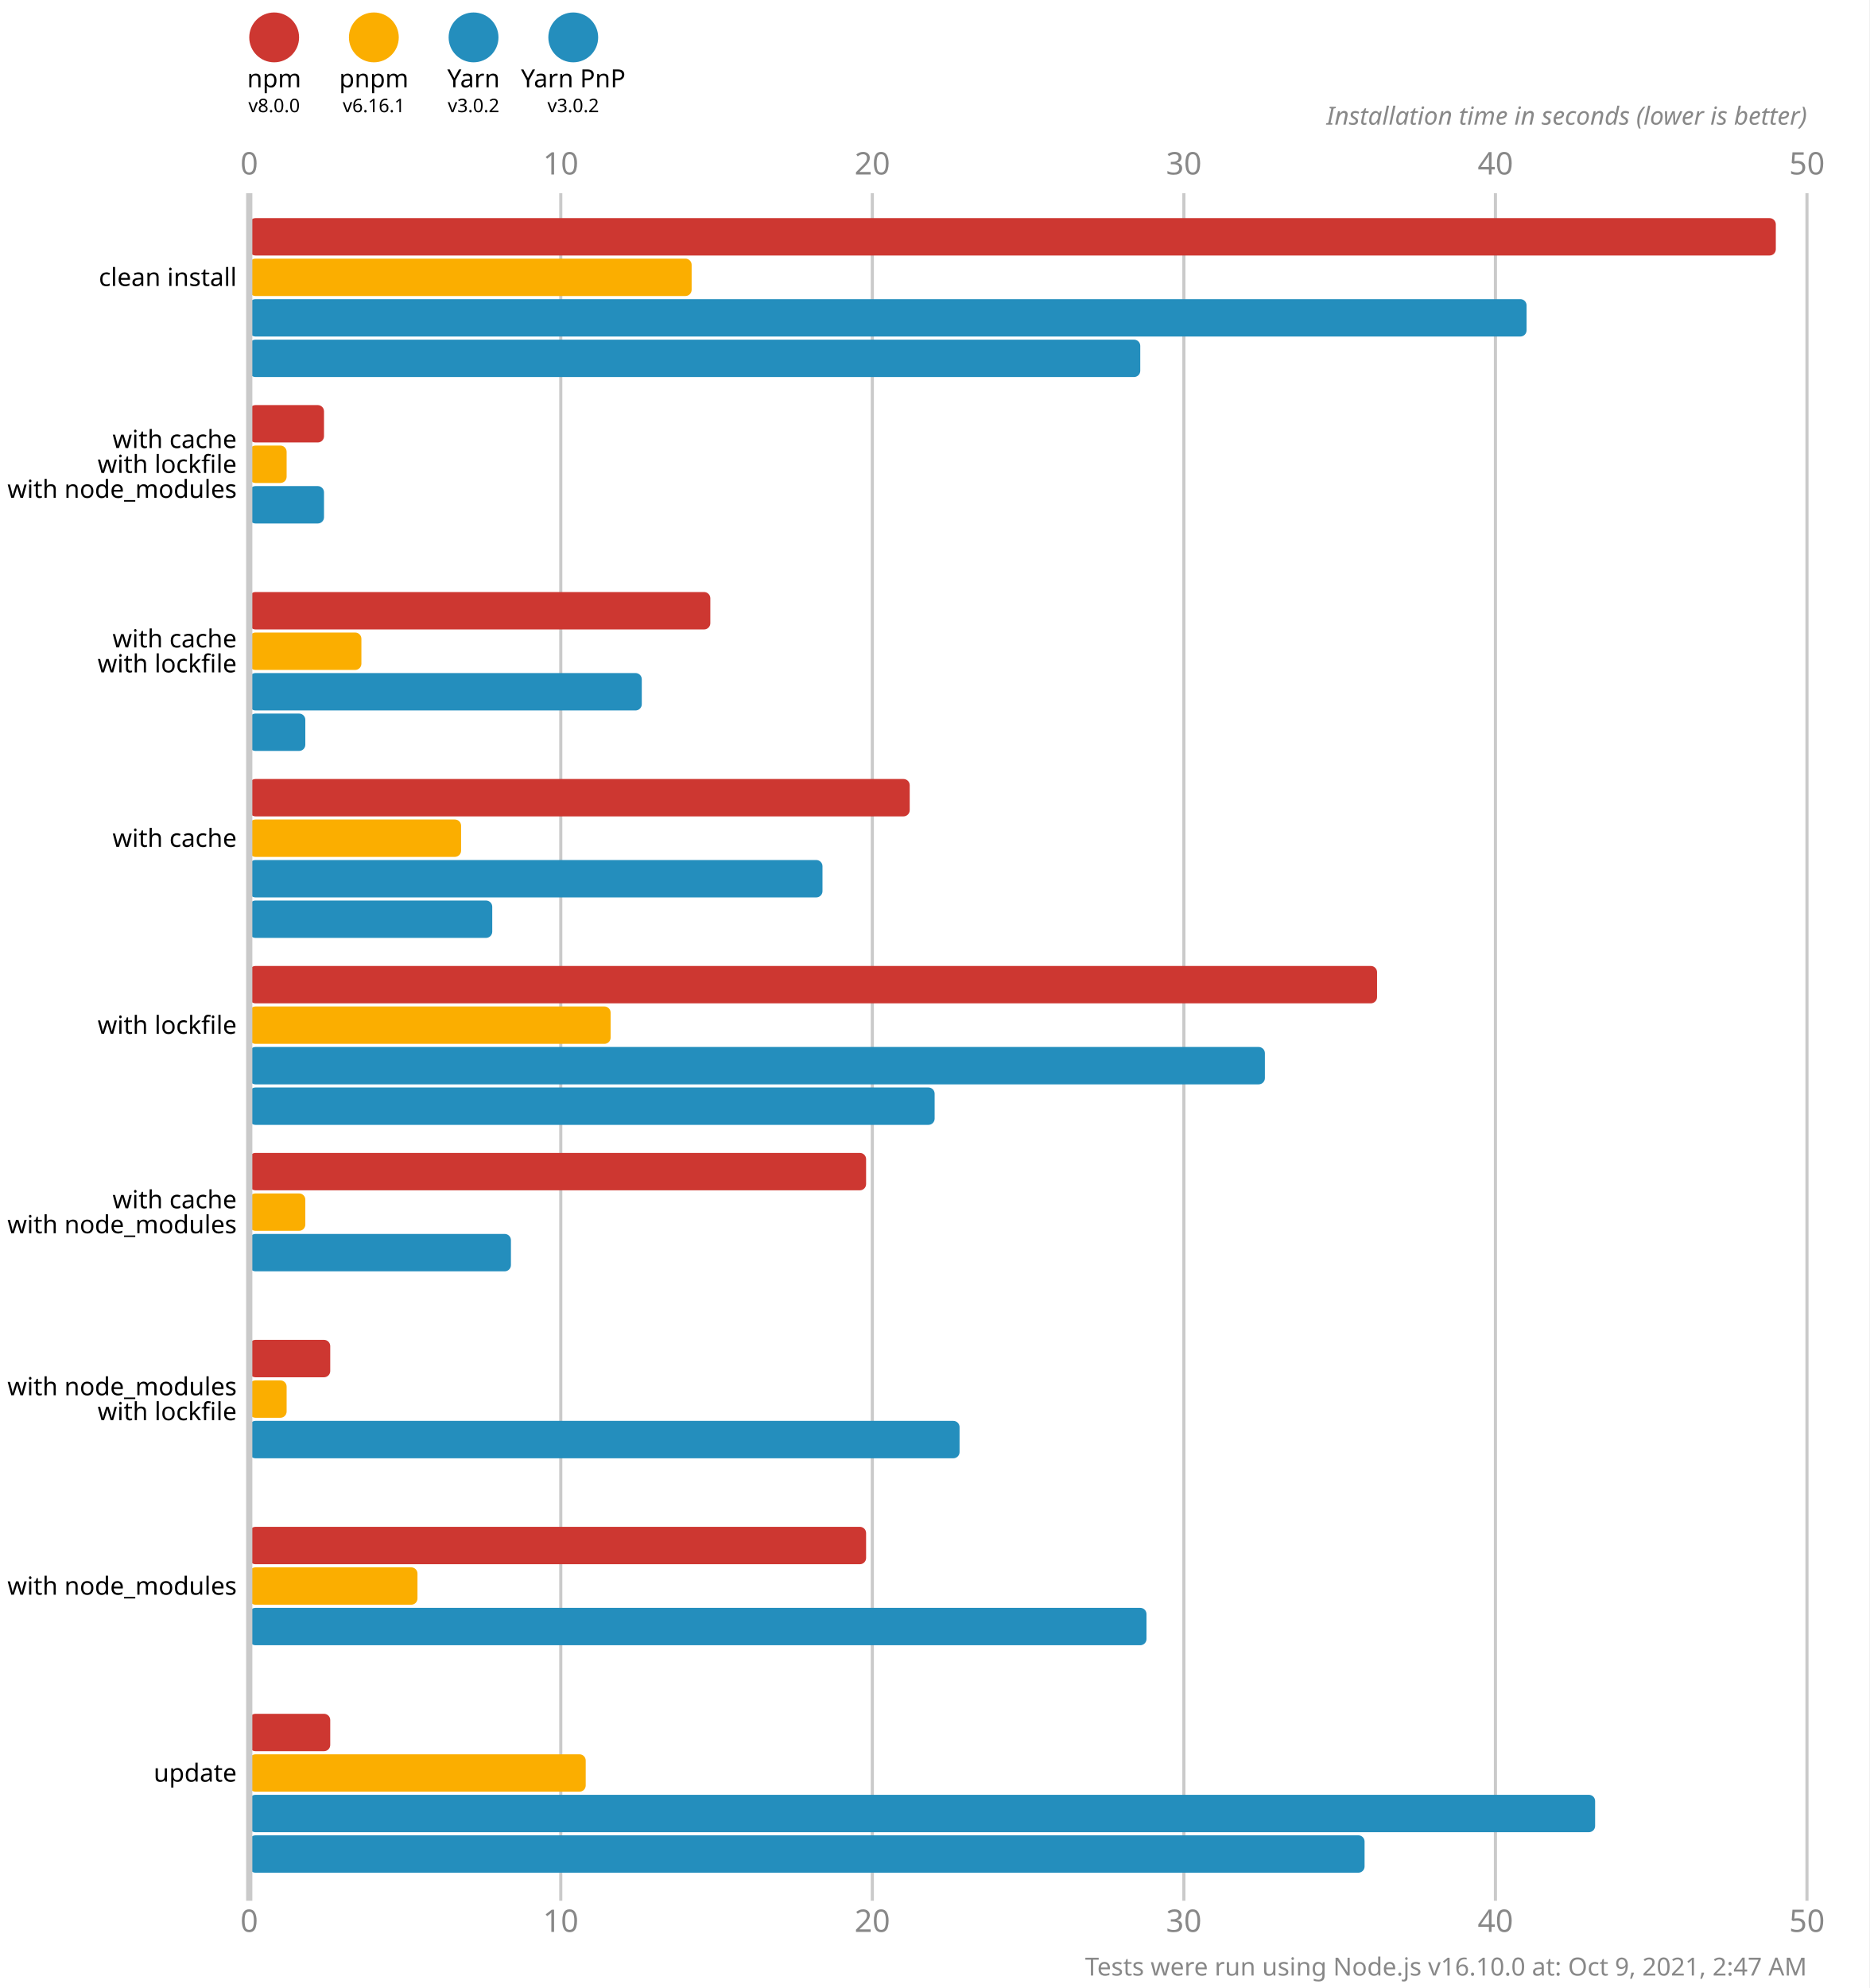
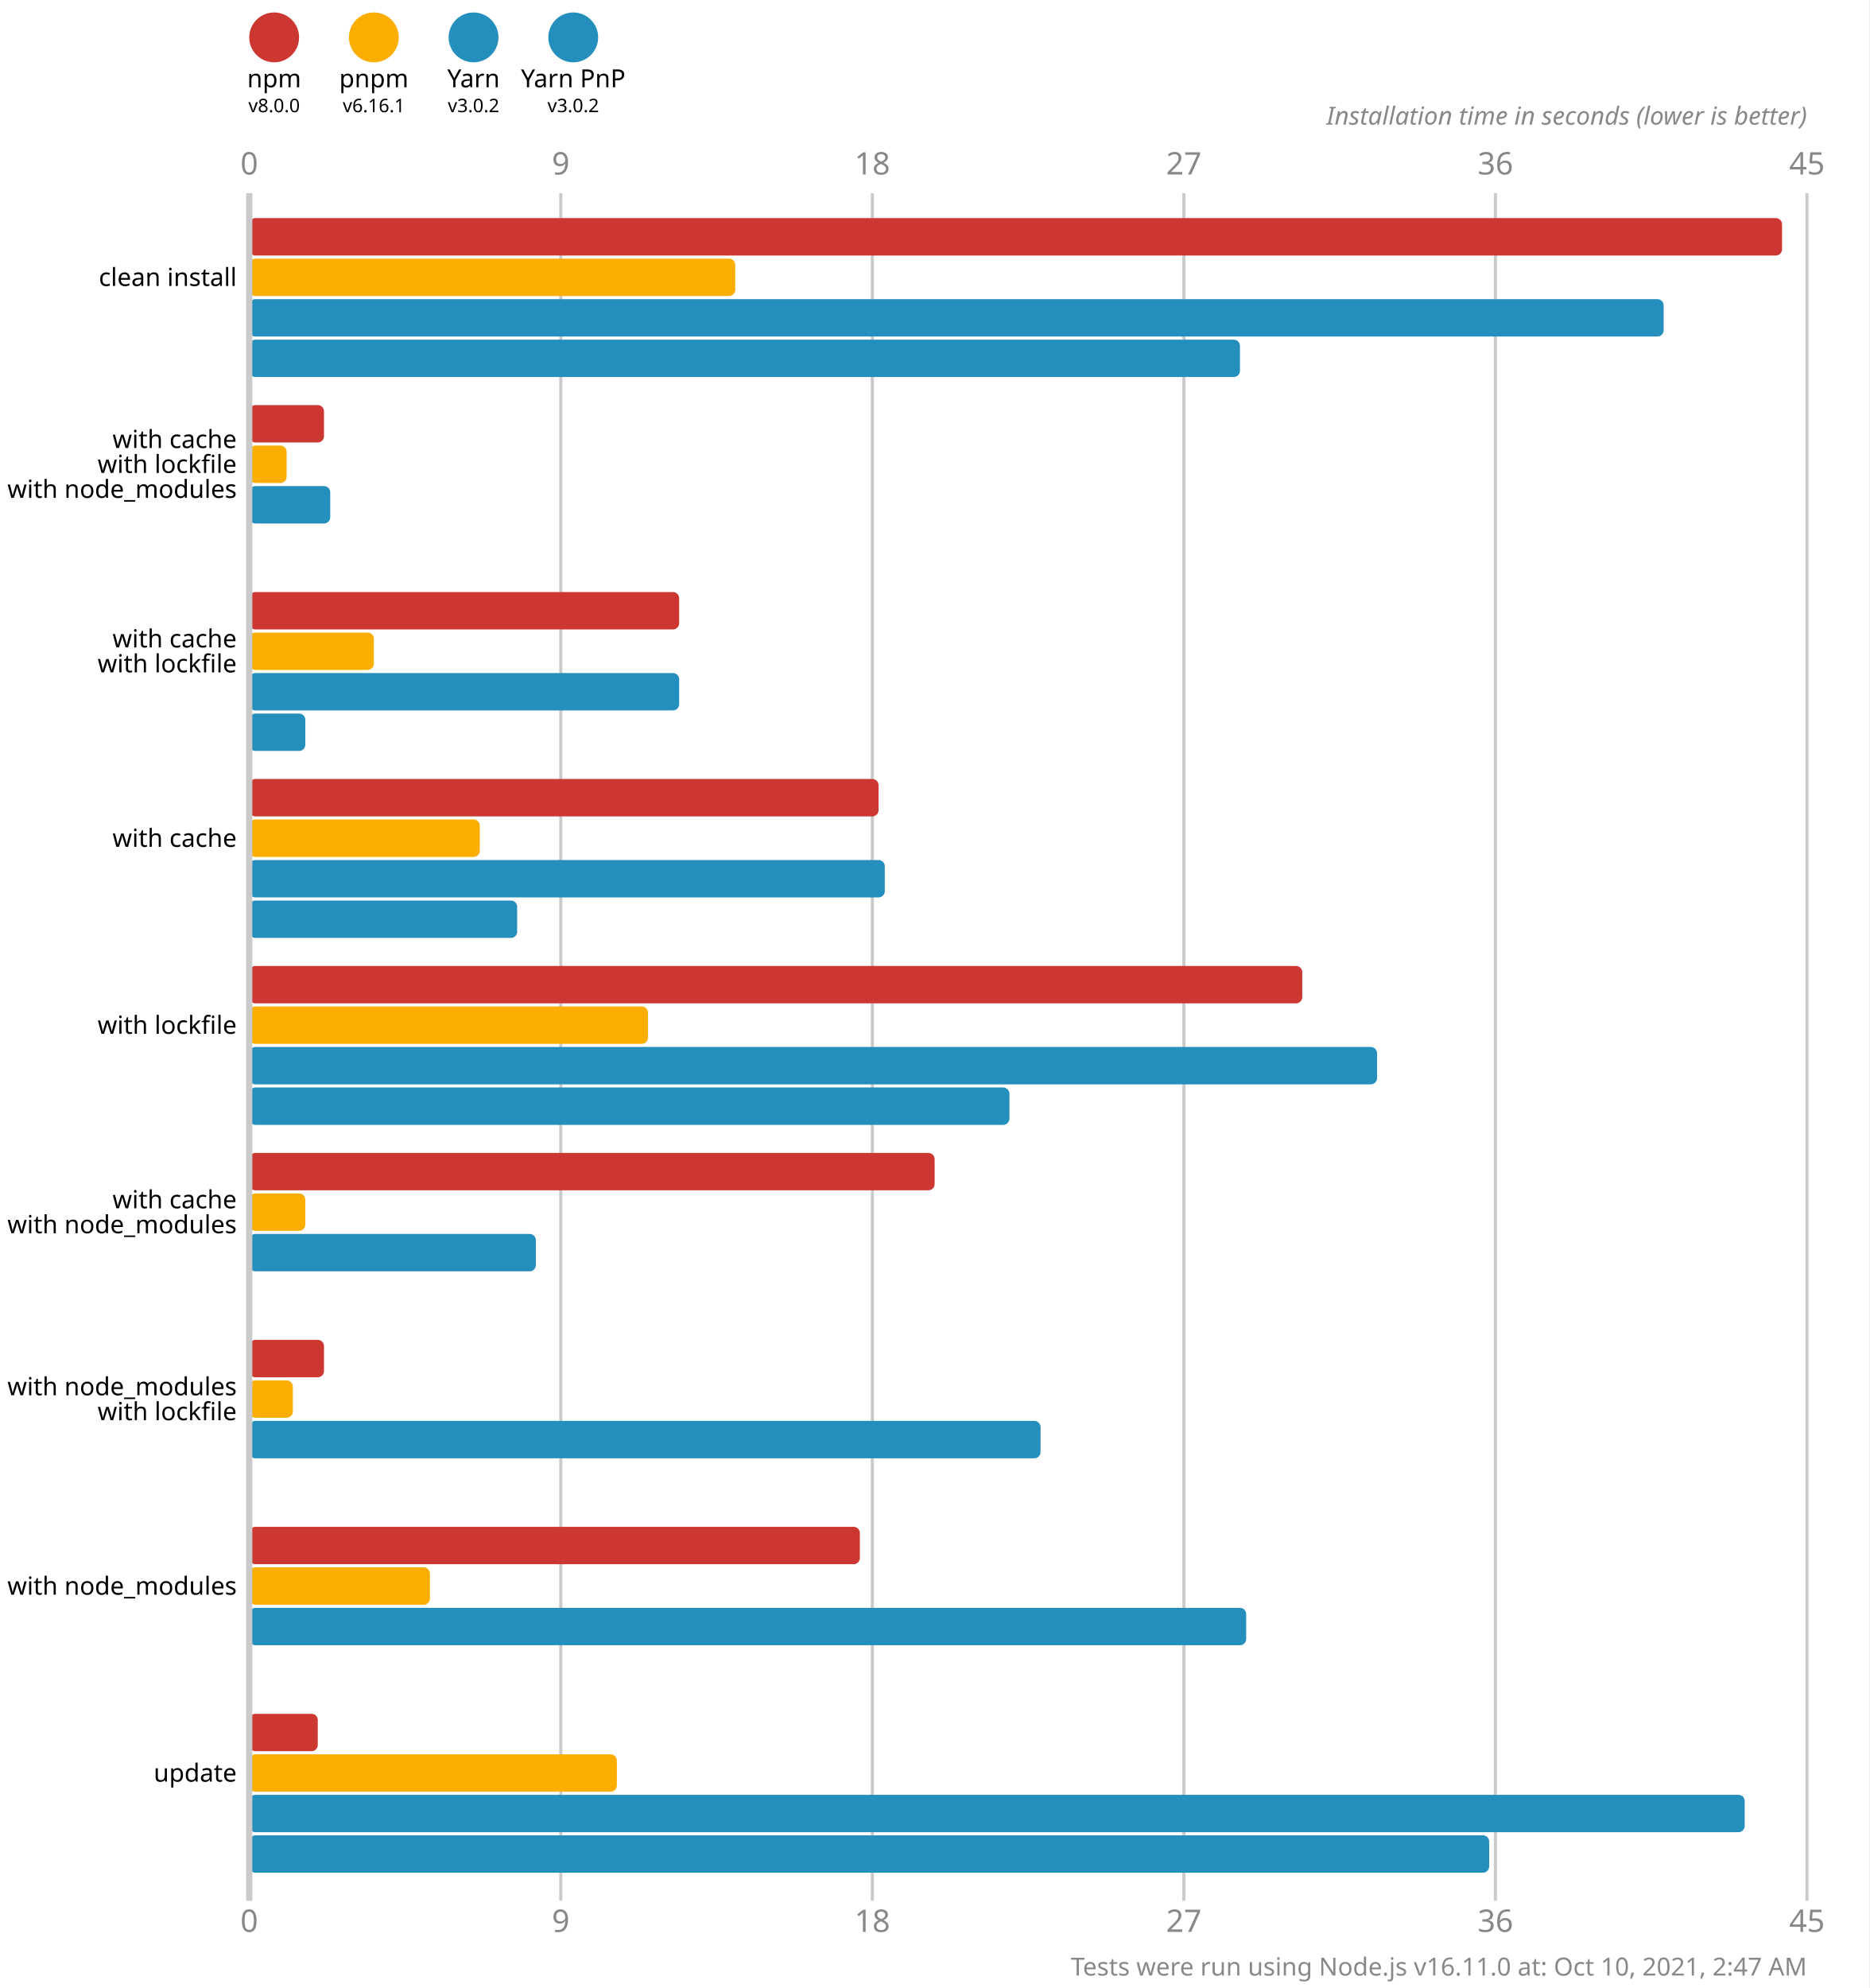
<svg xmlns="http://www.w3.org/2000/svg" version="1.1" viewBox="0 0 300 319">
  <style>
    .font { font-family: sans-serif; }
    .s3 { font-size: 3px; }
    .s4 { font-size: 4px; }
    .s5 { font-size: 5px; }
    .line { stroke: #cacaca; }
    .width { stroke-width: 0.5; }
    .text { fill: #888; }
  </style>
  <rect x="0" y="0" width="300" height="319" fill="#fff" />
  <circle cx="44" cy="6" r="4" fill="#cd3731" />
  <text x="44" y="14" class="font s4" text-anchor="middle">npm</text>
  <text x="44" y="18" class="font s3" text-anchor="middle">v8.0.0</text>
  <circle cx="60" cy="6" r="4" fill="#fbae00" />
  <text x="60" y="14" class="font s4" text-anchor="middle">pnpm</text>
  <text x="60" y="18" class="font s3" text-anchor="middle">v6.16.1</text>
  <circle cx="76" cy="6" r="4" fill="#248ebd" />
  <text x="76" y="14" class="font s4" text-anchor="middle">Yarn</text>
  <text x="76" y="18" class="font s3" text-anchor="middle">v3.0.2</text>
  <circle cx="92" cy="6" r="4" fill="#248ebd" />
  <text x="92" y="14" class="font s4" text-anchor="middle">Yarn PnP</text>
  <text x="92" y="18" class="font s3" text-anchor="middle">v3.0.2</text>
  <text x="40" y="28" class="font s5 text" text-anchor="middle">0</text>
  <text x="40" y="310" class="font s5 text" text-anchor="middle">0</text>
  <line x1="90" y1="31" x2="90" y2="305" class="line width" />
-   <text x="90" y="28" class="font s5 text" text-anchor="middle">10</text>
-   <text x="90" y="310" class="font s5 text" text-anchor="middle">10</text>
+   <text x="90" y="28" class="font s5 text" text-anchor="middle">9</text>
+   <text x="90" y="310" class="font s5 text" text-anchor="middle">9</text>
  <line x1="140" y1="31" x2="140" y2="305" class="line width" />
-   <text x="140" y="28" class="font s5 text" text-anchor="middle">20</text>
-   <text x="140" y="310" class="font s5 text" text-anchor="middle">20</text>
+   <text x="140" y="28" class="font s5 text" text-anchor="middle">18</text>
+   <text x="140" y="310" class="font s5 text" text-anchor="middle">18</text>
  <line x1="190" y1="31" x2="190" y2="305" class="line width" />
-   <text x="190" y="28" class="font s5 text" text-anchor="middle">30</text>
-   <text x="190" y="310" class="font s5 text" text-anchor="middle">30</text>
+   <text x="190" y="28" class="font s5 text" text-anchor="middle">27</text>
+   <text x="190" y="310" class="font s5 text" text-anchor="middle">27</text>
  <line x1="240" y1="31" x2="240" y2="305" class="line width" />
-   <text x="240" y="28" class="font s5 text" text-anchor="middle">40</text>
-   <text x="240" y="310" class="font s5 text" text-anchor="middle">40</text>
+   <text x="240" y="28" class="font s5 text" text-anchor="middle">36</text>
+   <text x="240" y="310" class="font s5 text" text-anchor="middle">36</text>
  <line x1="290" y1="31" x2="290" y2="305" class="line width" />
-   <text x="290" y="28" class="font s5 text" text-anchor="middle">50</text>
-   <text x="290" y="310" class="font s5 text" text-anchor="middle">50</text>
+   <text x="290" y="28" class="font s5 text" text-anchor="middle">45</text>
+   <text x="290" y="310" class="font s5 text" text-anchor="middle">45</text>
  <text x="290" y="20" class="font s4 text" font-style="italic" text-anchor="end">Installation time in seconds (lower is better)</text>
-   <rect x="40" y="35" width="245" height="6" fill="#cd3731" rx="1" ry="1" />
-   <rect x="40" y="41.5" width="71" height="6" fill="#fbae00" rx="1" ry="1" />
-   <rect x="40" y="48" width="205" height="6" fill="#248ebd" rx="1" ry="1" />
-   <rect x="40" y="54.5" width="143" height="6" fill="#248ebd" rx="1" ry="1" />
+   <rect x="40" y="35" width="246" height="6" fill="#cd3731" rx="1" ry="1" />
+   <rect x="40" y="41.5" width="78" height="6" fill="#fbae00" rx="1" ry="1" />
+   <rect x="40" y="48" width="227" height="6" fill="#248ebd" rx="1" ry="1" />
+   <rect x="40" y="54.5" width="159" height="6" fill="#248ebd" rx="1" ry="1" />
  <rect x="40" y="65" width="12" height="6" fill="#cd3731" rx="1" ry="1" />
  <rect x="40" y="71.5" width="6" height="6" fill="#fbae00" rx="1" ry="1" />
-   <rect x="40" y="78" width="12" height="6" fill="#248ebd" rx="1" ry="1" />
+   <rect x="40" y="78" width="13" height="6" fill="#248ebd" rx="1" ry="1" />
  <rect x="40" y="84.5" width="0" height="6" fill="#248ebd" rx="1" ry="1" />
-   <rect x="40" y="95" width="74" height="6" fill="#cd3731" rx="1" ry="1" />
-   <rect x="40" y="101.5" width="18" height="6" fill="#fbae00" rx="1" ry="1" />
-   <rect x="40" y="108" width="63" height="6" fill="#248ebd" rx="1" ry="1" />
+   <rect x="40" y="95" width="69" height="6" fill="#cd3731" rx="1" ry="1" />
+   <rect x="40" y="101.5" width="20" height="6" fill="#fbae00" rx="1" ry="1" />
+   <rect x="40" y="108" width="69" height="6" fill="#248ebd" rx="1" ry="1" />
  <rect x="40" y="114.5" width="9" height="6" fill="#248ebd" rx="1" ry="1" />
-   <rect x="40" y="125" width="106" height="6" fill="#cd3731" rx="1" ry="1" />
-   <rect x="40" y="131.5" width="34" height="6" fill="#fbae00" rx="1" ry="1" />
-   <rect x="40" y="138" width="92" height="6" fill="#248ebd" rx="1" ry="1" />
-   <rect x="40" y="144.5" width="39" height="6" fill="#248ebd" rx="1" ry="1" />
-   <rect x="40" y="155" width="181" height="6" fill="#cd3731" rx="1" ry="1" />
-   <rect x="40" y="161.5" width="58" height="6" fill="#fbae00" rx="1" ry="1" />
-   <rect x="40" y="168" width="163" height="6" fill="#248ebd" rx="1" ry="1" />
-   <rect x="40" y="174.5" width="110" height="6" fill="#248ebd" rx="1" ry="1" />
-   <rect x="40" y="185" width="99" height="6" fill="#cd3731" rx="1" ry="1" />
+   <rect x="40" y="125" width="101" height="6" fill="#cd3731" rx="1" ry="1" />
+   <rect x="40" y="131.5" width="37" height="6" fill="#fbae00" rx="1" ry="1" />
+   <rect x="40" y="138" width="102" height="6" fill="#248ebd" rx="1" ry="1" />
+   <rect x="40" y="144.5" width="43" height="6" fill="#248ebd" rx="1" ry="1" />
+   <rect x="40" y="155" width="169" height="6" fill="#cd3731" rx="1" ry="1" />
+   <rect x="40" y="161.5" width="64" height="6" fill="#fbae00" rx="1" ry="1" />
+   <rect x="40" y="168" width="181" height="6" fill="#248ebd" rx="1" ry="1" />
+   <rect x="40" y="174.5" width="122" height="6" fill="#248ebd" rx="1" ry="1" />
+   <rect x="40" y="185" width="110" height="6" fill="#cd3731" rx="1" ry="1" />
  <rect x="40" y="191.5" width="9" height="6" fill="#fbae00" rx="1" ry="1" />
-   <rect x="40" y="198" width="42" height="6" fill="#248ebd" rx="1" ry="1" />
+   <rect x="40" y="198" width="46" height="6" fill="#248ebd" rx="1" ry="1" />
  <rect x="40" y="204.5" width="0" height="6" fill="#248ebd" rx="1" ry="1" />
-   <rect x="40" y="215" width="13" height="6" fill="#cd3731" rx="1" ry="1" />
-   <rect x="40" y="221.5" width="6" height="6" fill="#fbae00" rx="1" ry="1" />
-   <rect x="40" y="228" width="114" height="6" fill="#248ebd" rx="1" ry="1" />
+   <rect x="40" y="215" width="12" height="6" fill="#cd3731" rx="1" ry="1" />
+   <rect x="40" y="221.5" width="7" height="6" fill="#fbae00" rx="1" ry="1" />
+   <rect x="40" y="228" width="127" height="6" fill="#248ebd" rx="1" ry="1" />
  <rect x="40" y="234.5" width="0" height="6" fill="#248ebd" rx="1" ry="1" />
-   <rect x="40" y="245" width="99" height="6" fill="#cd3731" rx="1" ry="1" />
-   <rect x="40" y="251.5" width="27" height="6" fill="#fbae00" rx="1" ry="1" />
-   <rect x="40" y="258" width="144" height="6" fill="#248ebd" rx="1" ry="1" />
+   <rect x="40" y="245" width="98" height="6" fill="#cd3731" rx="1" ry="1" />
+   <rect x="40" y="251.5" width="29" height="6" fill="#fbae00" rx="1" ry="1" />
+   <rect x="40" y="258" width="160" height="6" fill="#248ebd" rx="1" ry="1" />
  <rect x="40" y="264.5" width="0" height="6" fill="#248ebd" rx="1" ry="1" />
-   <rect x="40" y="275" width="13" height="6" fill="#cd3731" rx="1" ry="1" />
-   <rect x="40" y="281.5" width="54" height="6" fill="#fbae00" rx="1" ry="1" />
-   <rect x="40" y="288" width="216" height="6" fill="#248ebd" rx="1" ry="1" />
-   <rect x="40" y="294.5" width="179" height="6" fill="#248ebd" rx="1" ry="1" />
+   <rect x="40" y="275" width="11" height="6" fill="#cd3731" rx="1" ry="1" />
+   <rect x="40" y="281.5" width="59" height="6" fill="#fbae00" rx="1" ry="1" />
+   <rect x="40" y="288" width="240" height="6" fill="#248ebd" rx="1" ry="1" />
+   <rect x="40" y="294.5" width="199" height="6" fill="#248ebd" rx="1" ry="1" />
  <line x1="40" y1="31" x2="40" y2="305" class="line" />
  <text x="38" y="44.5" class="font s4" dominant-baseline="middle" text-anchor="end">clean install</text>
  <text x="38" y="70.5" class="font s4" dominant-baseline="middle" text-anchor="end">with cache</text>
  <text x="38" y="74.5" class="font s4" dominant-baseline="middle" text-anchor="end">with lockfile</text>
  <text x="38" y="78.5" class="font s4" dominant-baseline="middle" text-anchor="end">with node_modules</text>
  <text x="38" y="102.5" class="font s4" dominant-baseline="middle" text-anchor="end">with cache</text>
  <text x="38" y="106.5" class="font s4" dominant-baseline="middle" text-anchor="end">with lockfile</text>
  <text x="38" y="134.5" class="font s4" dominant-baseline="middle" text-anchor="end">with cache</text>
  <text x="38" y="164.5" class="font s4" dominant-baseline="middle" text-anchor="end">with lockfile</text>
  <text x="38" y="192.5" class="font s4" dominant-baseline="middle" text-anchor="end">with cache</text>
  <text x="38" y="196.5" class="font s4" dominant-baseline="middle" text-anchor="end">with node_modules</text>
  <text x="38" y="222.5" class="font s4" dominant-baseline="middle" text-anchor="end">with node_modules</text>
  <text x="38" y="226.5" class="font s4" dominant-baseline="middle" text-anchor="end">with lockfile</text>
  <text x="38" y="254.5" class="font s4" dominant-baseline="middle" text-anchor="end">with node_modules</text>
  <text x="38" y="284.5" class="font s4" dominant-baseline="middle" text-anchor="end">update</text>
-   <text x="290" y="317" class="font s4 text" text-anchor="end">Tests were run using Node.js v16.10.0 at: Oct 9, 2021, 2:47 AM</text>
+   <text x="290" y="317" class="font s4 text" text-anchor="end">Tests were run using Node.js v16.11.0 at: Oct 10, 2021, 2:47 AM</text>
</svg>
